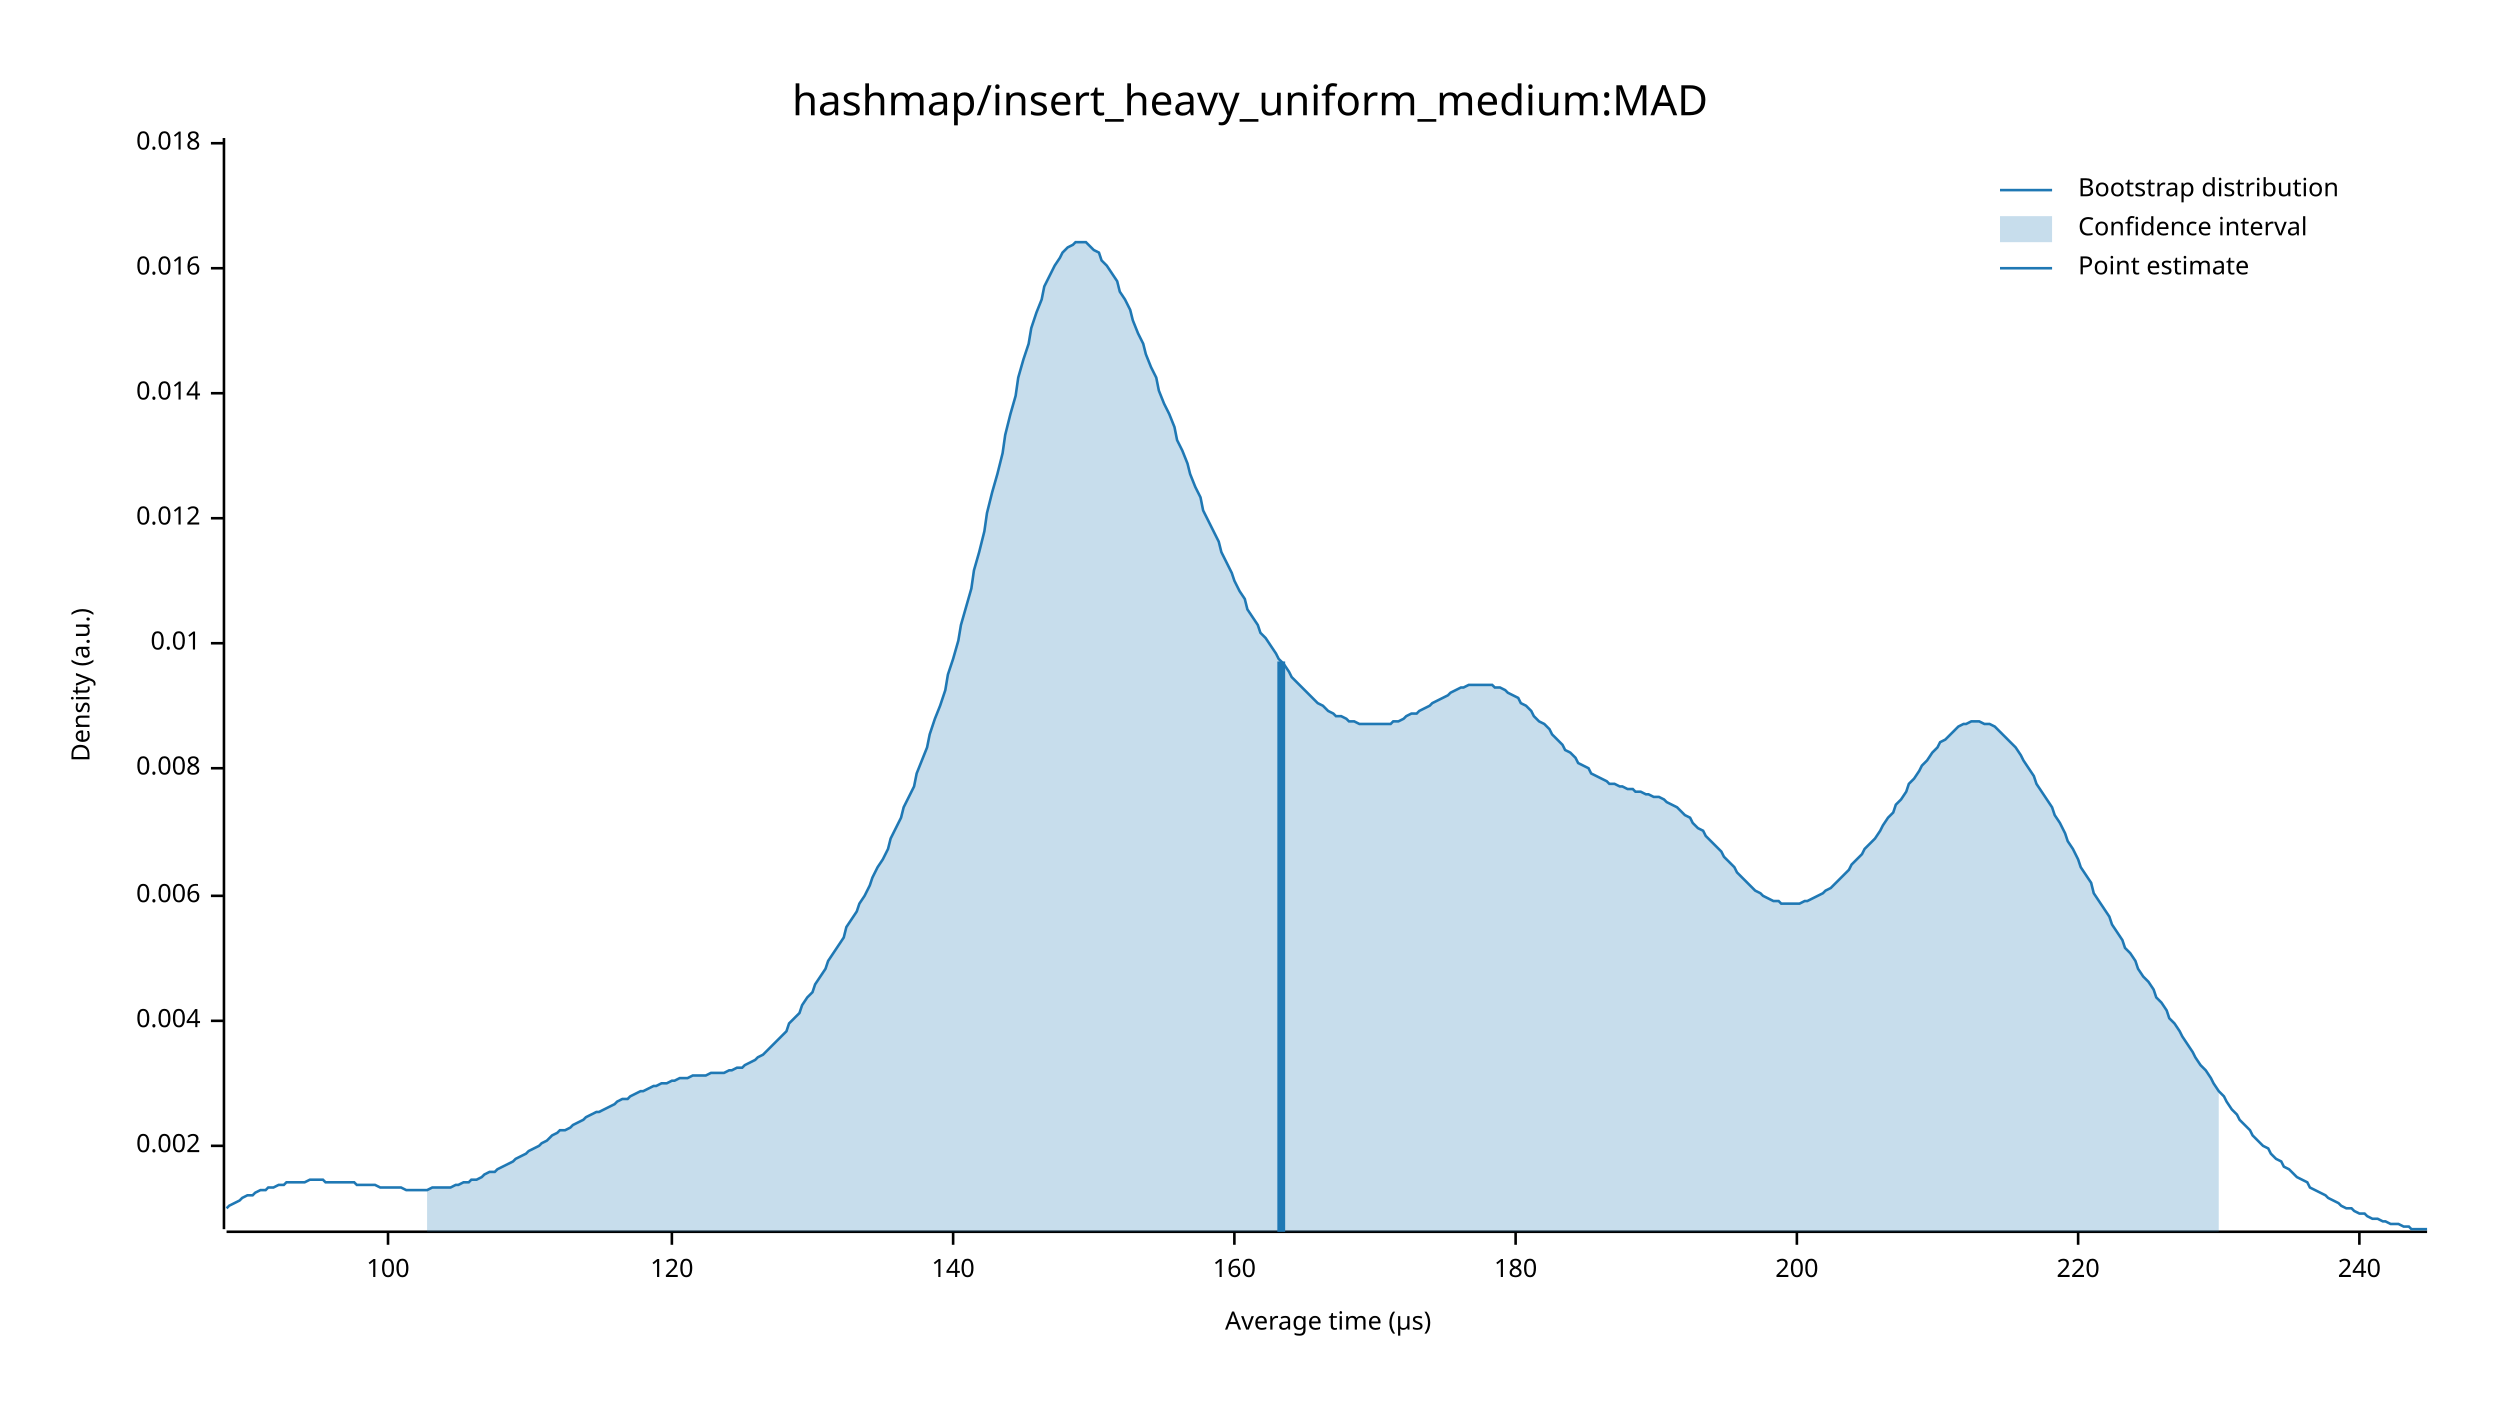
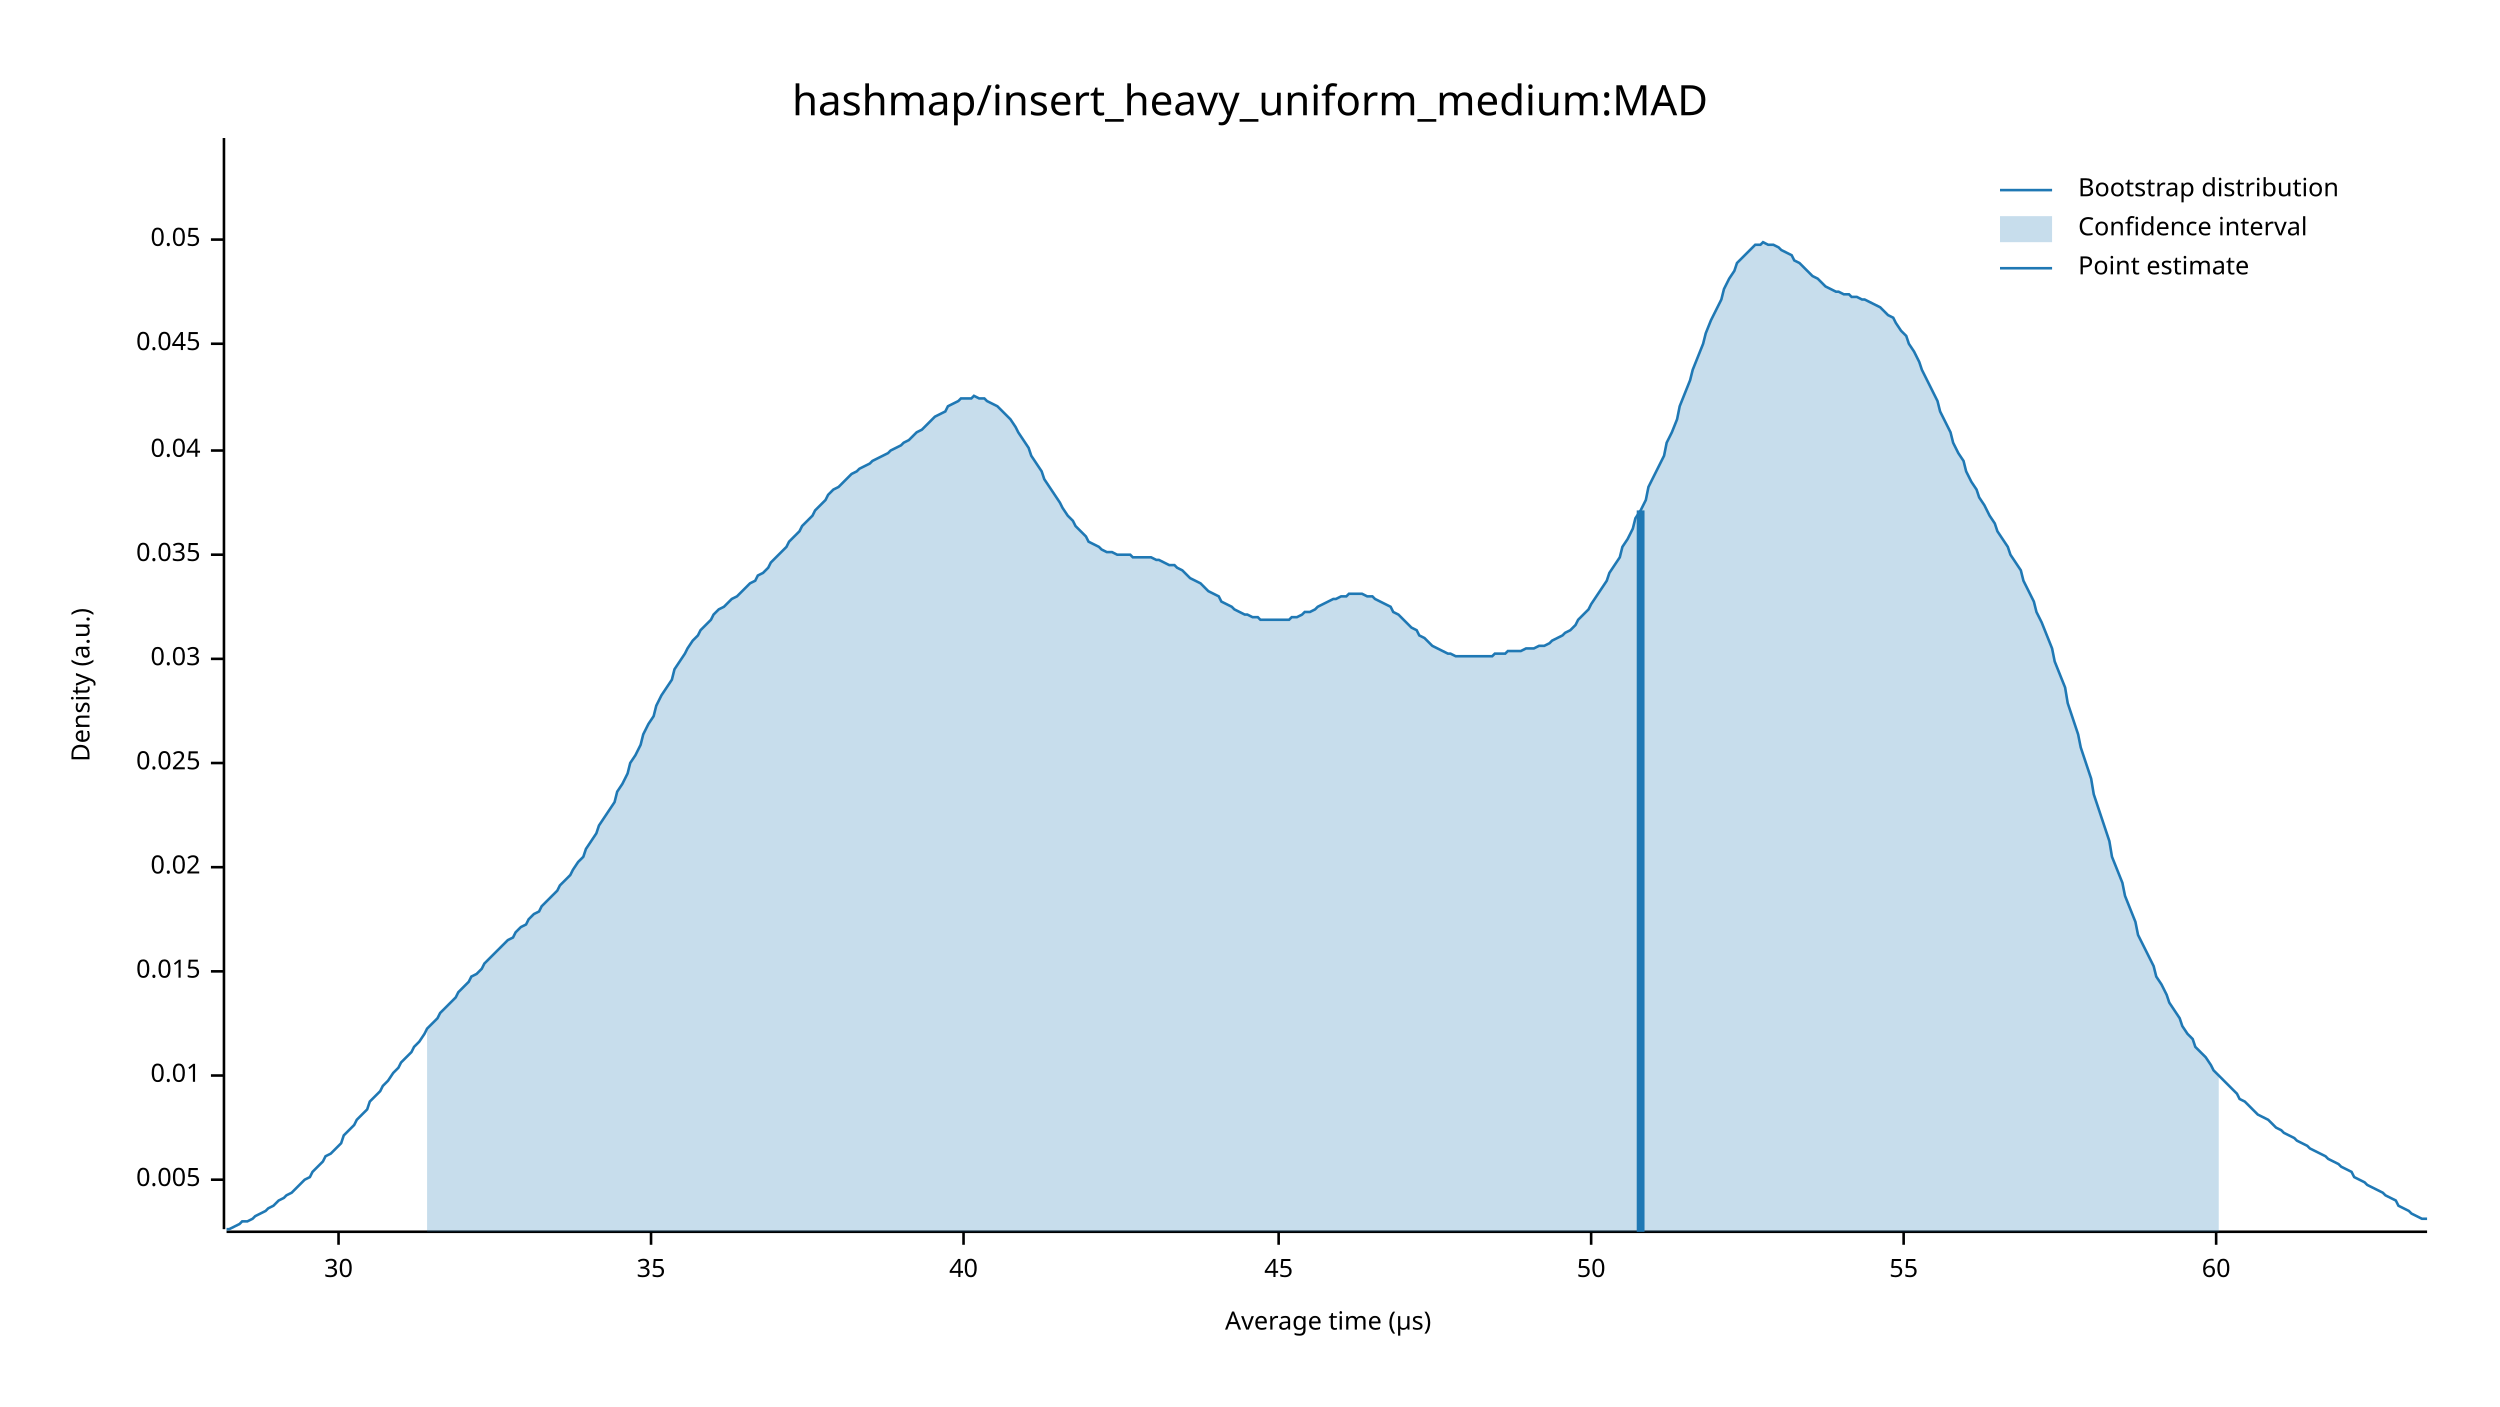
<svg xmlns="http://www.w3.org/2000/svg" width="960" height="540" viewBox="0 0 960 540">
  <text x="480" y="32" dy="0.76em" text-anchor="middle" font-family="sans-serif" font-size="16.129" opacity="1" fill="#000000">
hashmap/insert_heavy_uniform_medium:MAD
</text>
  <text x="27" y="263" dy="0.76em" text-anchor="middle" font-family="sans-serif" font-size="9.677" opacity="1" fill="#000000" transform="rotate(270, 27, 263)">
Density (a.u.)
</text>
  <text x="510" y="513" dy="-0.5ex" text-anchor="middle" font-family="sans-serif" font-size="9.677" opacity="1" fill="#000000">
Average time (µs)
</text>
  <polyline fill="none" opacity="1" stroke="#000000" stroke-width="1" points="86,53 86,472 " />
-   <text x="77" y="440" dy="0.5ex" text-anchor="end" font-family="sans-serif" font-size="9.677" opacity="1" fill="#000000">
- 0.002
+   <text x="77" y="453" dy="0.5ex" text-anchor="end" font-family="sans-serif" font-size="9.677" opacity="1" fill="#000000">
+ 0.005
</text>
-   <polyline fill="none" opacity="1" stroke="#000000" stroke-width="1" points="81,440 86,440 " />
-   <text x="77" y="392" dy="0.5ex" text-anchor="end" font-family="sans-serif" font-size="9.677" opacity="1" fill="#000000">
- 0.004
- </text>
-   <polyline fill="none" opacity="1" stroke="#000000" stroke-width="1" points="81,392 86,392 " />
-   <text x="77" y="344" dy="0.5ex" text-anchor="end" font-family="sans-serif" font-size="9.677" opacity="1" fill="#000000">
- 0.006
- </text>
-   <polyline fill="none" opacity="1" stroke="#000000" stroke-width="1" points="81,344 86,344 " />
-   <text x="77" y="295" dy="0.5ex" text-anchor="end" font-family="sans-serif" font-size="9.677" opacity="1" fill="#000000">
- 0.008
- </text>
-   <polyline fill="none" opacity="1" stroke="#000000" stroke-width="1" points="81,295 86,295 " />
-   <text x="77" y="247" dy="0.5ex" text-anchor="end" font-family="sans-serif" font-size="9.677" opacity="1" fill="#000000">
+   <polyline fill="none" opacity="1" stroke="#000000" stroke-width="1" points="81,453 86,453 " />
+   <text x="77" y="413" dy="0.5ex" text-anchor="end" font-family="sans-serif" font-size="9.677" opacity="1" fill="#000000">
0.01
</text>
-   <polyline fill="none" opacity="1" stroke="#000000" stroke-width="1" points="81,247 86,247 " />
-   <text x="77" y="199" dy="0.5ex" text-anchor="end" font-family="sans-serif" font-size="9.677" opacity="1" fill="#000000">
- 0.012
+   <polyline fill="none" opacity="1" stroke="#000000" stroke-width="1" points="81,413 86,413 " />
+   <text x="77" y="373" dy="0.5ex" text-anchor="end" font-family="sans-serif" font-size="9.677" opacity="1" fill="#000000">
+ 0.015
</text>
-   <polyline fill="none" opacity="1" stroke="#000000" stroke-width="1" points="81,199 86,199 " />
-   <text x="77" y="151" dy="0.5ex" text-anchor="end" font-family="sans-serif" font-size="9.677" opacity="1" fill="#000000">
- 0.014
+   <polyline fill="none" opacity="1" stroke="#000000" stroke-width="1" points="81,373 86,373 " />
+   <text x="77" y="333" dy="0.5ex" text-anchor="end" font-family="sans-serif" font-size="9.677" opacity="1" fill="#000000">
+ 0.02
</text>
-   <polyline fill="none" opacity="1" stroke="#000000" stroke-width="1" points="81,151 86,151 " />
-   <text x="77" y="103" dy="0.5ex" text-anchor="end" font-family="sans-serif" font-size="9.677" opacity="1" fill="#000000">
- 0.016
+   <polyline fill="none" opacity="1" stroke="#000000" stroke-width="1" points="81,333 86,333 " />
+   <text x="77" y="293" dy="0.5ex" text-anchor="end" font-family="sans-serif" font-size="9.677" opacity="1" fill="#000000">
+ 0.025
</text>
-   <polyline fill="none" opacity="1" stroke="#000000" stroke-width="1" points="81,103 86,103 " />
-   <text x="77" y="55" dy="0.5ex" text-anchor="end" font-family="sans-serif" font-size="9.677" opacity="1" fill="#000000">
- 0.018
+   <polyline fill="none" opacity="1" stroke="#000000" stroke-width="1" points="81,293 86,293 " />
+   <text x="77" y="253" dy="0.5ex" text-anchor="end" font-family="sans-serif" font-size="9.677" opacity="1" fill="#000000">
+ 0.03
</text>
-   <polyline fill="none" opacity="1" stroke="#000000" stroke-width="1" points="81,55 86,55 " />
+   <polyline fill="none" opacity="1" stroke="#000000" stroke-width="1" points="81,253 86,253 " />
+   <text x="77" y="213" dy="0.5ex" text-anchor="end" font-family="sans-serif" font-size="9.677" opacity="1" fill="#000000">
+ 0.035
+ </text>
+   <polyline fill="none" opacity="1" stroke="#000000" stroke-width="1" points="81,213 86,213 " />
+   <text x="77" y="173" dy="0.5ex" text-anchor="end" font-family="sans-serif" font-size="9.677" opacity="1" fill="#000000">
+ 0.04
+ </text>
+   <polyline fill="none" opacity="1" stroke="#000000" stroke-width="1" points="81,173 86,173 " />
+   <text x="77" y="132" dy="0.5ex" text-anchor="end" font-family="sans-serif" font-size="9.677" opacity="1" fill="#000000">
+ 0.045
+ </text>
+   <polyline fill="none" opacity="1" stroke="#000000" stroke-width="1" points="81,132 86,132 " />
+   <text x="77" y="92" dy="0.5ex" text-anchor="end" font-family="sans-serif" font-size="9.677" opacity="1" fill="#000000">
+ 0.05
+ </text>
+   <polyline fill="none" opacity="1" stroke="#000000" stroke-width="1" points="81,92 86,92 " />
  <polyline fill="none" opacity="1" stroke="#000000" stroke-width="1" points="87,473 932,473 " />
-   <text x="149" y="483" dy="0.76em" text-anchor="middle" font-family="sans-serif" font-size="9.677" opacity="1" fill="#000000">
- 100
+   <text x="130" y="483" dy="0.76em" text-anchor="middle" font-family="sans-serif" font-size="9.677" opacity="1" fill="#000000">
+ 30
</text>
-   <polyline fill="none" opacity="1" stroke="#000000" stroke-width="1" points="149,473 149,478 " />
-   <text x="258" y="483" dy="0.76em" text-anchor="middle" font-family="sans-serif" font-size="9.677" opacity="1" fill="#000000">
- 120
+   <polyline fill="none" opacity="1" stroke="#000000" stroke-width="1" points="130,473 130,478 " />
+   <text x="250" y="483" dy="0.76em" text-anchor="middle" font-family="sans-serif" font-size="9.677" opacity="1" fill="#000000">
+ 35
</text>
-   <polyline fill="none" opacity="1" stroke="#000000" stroke-width="1" points="258,473 258,478 " />
-   <text x="366" y="483" dy="0.76em" text-anchor="middle" font-family="sans-serif" font-size="9.677" opacity="1" fill="#000000">
- 140
+   <polyline fill="none" opacity="1" stroke="#000000" stroke-width="1" points="250,473 250,478 " />
+   <text x="370" y="483" dy="0.76em" text-anchor="middle" font-family="sans-serif" font-size="9.677" opacity="1" fill="#000000">
+ 40
</text>
-   <polyline fill="none" opacity="1" stroke="#000000" stroke-width="1" points="366,473 366,478 " />
-   <text x="474" y="483" dy="0.76em" text-anchor="middle" font-family="sans-serif" font-size="9.677" opacity="1" fill="#000000">
- 160
+   <polyline fill="none" opacity="1" stroke="#000000" stroke-width="1" points="370,473 370,478 " />
+   <text x="491" y="483" dy="0.76em" text-anchor="middle" font-family="sans-serif" font-size="9.677" opacity="1" fill="#000000">
+ 45
</text>
-   <polyline fill="none" opacity="1" stroke="#000000" stroke-width="1" points="474,473 474,478 " />
-   <text x="582" y="483" dy="0.76em" text-anchor="middle" font-family="sans-serif" font-size="9.677" opacity="1" fill="#000000">
- 180
+   <polyline fill="none" opacity="1" stroke="#000000" stroke-width="1" points="491,473 491,478 " />
+   <text x="611" y="483" dy="0.76em" text-anchor="middle" font-family="sans-serif" font-size="9.677" opacity="1" fill="#000000">
+ 50
</text>
-   <polyline fill="none" opacity="1" stroke="#000000" stroke-width="1" points="582,473 582,478 " />
-   <text x="690" y="483" dy="0.76em" text-anchor="middle" font-family="sans-serif" font-size="9.677" opacity="1" fill="#000000">
- 200
+   <polyline fill="none" opacity="1" stroke="#000000" stroke-width="1" points="611,473 611,478 " />
+   <text x="731" y="483" dy="0.76em" text-anchor="middle" font-family="sans-serif" font-size="9.677" opacity="1" fill="#000000">
+ 55
</text>
-   <polyline fill="none" opacity="1" stroke="#000000" stroke-width="1" points="690,473 690,478 " />
-   <text x="798" y="483" dy="0.76em" text-anchor="middle" font-family="sans-serif" font-size="9.677" opacity="1" fill="#000000">
- 220
+   <polyline fill="none" opacity="1" stroke="#000000" stroke-width="1" points="731,473 731,478 " />
+   <text x="851" y="483" dy="0.76em" text-anchor="middle" font-family="sans-serif" font-size="9.677" opacity="1" fill="#000000">
+ 60
</text>
-   <polyline fill="none" opacity="1" stroke="#000000" stroke-width="1" points="798,473 798,478 " />
-   <text x="906" y="483" dy="0.76em" text-anchor="middle" font-family="sans-serif" font-size="9.677" opacity="1" fill="#000000">
- 240
- </text>
-   <polyline fill="none" opacity="1" stroke="#000000" stroke-width="1" points="906,473 906,478 " />
-   <polyline fill="none" opacity="1" stroke="#1F78B4" stroke-width="1" points="87,464 88,463 90,462 92,461 93,460 95,459 97,459 98,458 100,457 102,457 103,456 105,456 107,455 109,455 110,454 112,454 114,454 115,454 117,454 119,453 120,453 122,453 124,453 125,454 127,454 129,454 131,454 132,454 134,454 136,454 137,455 139,455 141,455 142,455 144,455 146,456 147,456 149,456 151,456 153,456 154,456 156,457 158,457 159,457 161,457 163,457 164,457 166,456 168,456 169,456 171,456 173,456 175,455 176,455 178,454 180,454 181,453 183,453 185,452 186,451 188,450 190,450 191,449 193,448 195,447 197,446 198,445 200,444 202,443 203,442 205,441 207,440 208,439 210,438 212,436 214,435 215,434 217,434 219,433 220,432 222,431 224,430 225,429 227,428 229,427 230,427 232,426 234,425 236,424 237,423 239,422 241,422 242,421 244,420 246,419 247,419 249,418 251,417 252,417 254,416 256,416 258,415 259,415 261,414 263,414 264,414 266,413 268,413 269,413 271,413 273,412 274,412 276,412 278,412 280,411 281,411 283,410 285,410 286,409 288,408 290,407 291,406 293,405 295,403 296,402 298,400 300,398 302,396 303,393 305,391 307,389 308,386 310,383 312,381 313,378 315,375 317,372 318,369 320,366 322,363 324,360 325,356 327,353 329,350 330,347 332,344 334,340 335,337 337,333 339,330 341,326 342,322 344,318 346,314 347,310 349,306 351,302 352,297 354,292 356,287 357,282 359,276 361,271 363,265 364,259 366,253 368,246 369,240 371,233 373,226 374,219 376,212 378,204 379,197 381,189 383,182 385,174 386,167 388,159 390,152 391,145 393,138 395,132 396,126 398,120 400,115 401,110 403,106 405,102 407,99 408,97 410,95 412,94 413,93 415,93 417,93 418,94 420,96 422,97 423,100 425,102 427,105 429,108 430,112 432,115 434,119 435,123 437,128 439,132 440,136 442,141 444,145 445,150 447,155 449,159 451,164 452,169 454,173 456,178 457,182 459,187 461,191 462,196 464,200 466,204 468,208 469,212 471,216 473,220 474,223 476,227 478,230 479,234 481,237 483,240 484,243 486,245 488,248 490,251 491,253 493,255 495,258 496,260 498,262 500,264 501,265 503,267 505,269 506,270 508,271 510,273 512,274 513,275 515,275 517,276 518,277 520,277 522,278 523,278 525,278 527,278 528,278 530,278 532,278 534,278 535,277 537,277 539,276 540,275 542,274 544,274 545,273 547,272 549,271 550,270 552,269 554,268 556,267 557,266 559,265 561,264 562,264 564,263 566,263 567,263 569,263 571,263 573,263 574,264 576,264 578,265 579,266 581,267 583,268 584,270 586,271 588,273 589,275 591,277 593,278 595,280 596,282 598,284 600,286 601,288 603,289 605,291 606,293 608,294 610,295 611,297 613,298 615,299 617,300 618,301 620,301 622,302 623,302 625,303 627,303 628,304 630,304 632,305 633,305 635,306 637,306 639,307 640,308 642,309 644,310 645,311 647,313 649,314 650,316 652,318 654,319 655,321 657,323 659,325 661,327 662,329 664,331 666,333 667,335 669,337 671,339 672,340 674,342 676,343 677,344 679,345 681,346 683,346 684,347 686,347 688,347 689,347 691,347 693,346 694,346 696,345 698,344 700,343 701,342 703,341 705,339 706,338 708,336 710,334 711,332 713,330 715,328 716,326 718,324 720,322 722,319 723,317 725,314 727,312 728,309 730,307 732,304 733,301 735,299 737,296 738,294 740,292 742,289 744,287 745,285 747,284 749,282 750,281 752,279 754,278 755,278 757,277 759,277 760,277 762,278 764,278 766,279 767,280 769,282 771,284 772,285 774,287 776,290 777,292 779,295 781,298 782,301 784,304 786,307 788,310 789,313 791,316 793,320 794,323 796,326 798,330 799,333 801,336 803,339 804,343 806,346 808,349 810,352 811,355 813,358 815,361 816,364 818,366 820,369 821,372 823,375 825,377 827,380 828,383 830,385 832,388 833,391 835,393 837,396 838,398 840,401 842,404 843,406 845,409 847,411 849,414 850,416 852,419 854,421 855,423 857,426 859,428 860,430 862,432 864,434 865,436 867,438 869,440 871,441 872,443 874,445 876,446 877,448 879,449 881,451 882,452 884,453 886,454 887,456 889,457 891,458 893,459 894,460 896,461 898,462 899,463 901,464 903,464 904,465 906,466 908,466 909,467 911,468 913,468 915,469 916,469 918,470 920,470 921,470 923,471 925,471 926,472 928,472 930,472 932,472 " />
-   <polygon opacity="0.25" fill="#1F78B4" points="164,457 166,456 168,456 169,456 171,456 173,456 175,455 176,455 178,454 180,454 181,453 183,453 185,452 186,451 188,450 190,450 191,449 193,448 195,447 197,446 198,445 200,444 202,443 203,442 205,441 207,440 208,439 210,438 212,436 214,435 215,434 217,434 219,433 220,432 222,431 224,430 225,429 227,428 229,427 230,427 232,426 234,425 236,424 237,423 239,422 241,422 242,421 244,420 246,419 247,419 249,418 251,417 252,417 254,416 256,416 258,415 259,415 261,414 263,414 264,414 266,413 268,413 269,413 271,413 273,412 274,412 276,412 278,412 280,411 281,411 283,410 285,410 286,409 288,408 290,407 291,406 293,405 295,403 296,402 298,400 300,398 302,396 303,393 305,391 307,389 308,386 310,383 312,381 313,378 315,375 317,372 318,369 320,366 322,363 324,360 325,356 327,353 329,350 330,347 332,344 334,340 335,337 337,333 339,330 341,326 342,322 344,318 346,314 347,310 349,306 351,302 352,297 354,292 356,287 357,282 359,276 361,271 363,265 364,259 366,253 368,246 369,240 371,233 373,226 374,219 376,212 378,204 379,197 381,189 383,182 385,174 386,167 388,159 390,152 391,145 393,138 395,132 396,126 398,120 400,115 401,110 403,106 405,102 407,99 408,97 410,95 412,94 413,93 415,93 417,93 418,94 420,96 422,97 423,100 425,102 427,105 429,108 430,112 432,115 434,119 435,123 437,128 439,132 440,136 442,141 444,145 445,150 447,155 449,159 451,164 452,169 454,173 456,178 457,182 459,187 461,191 462,196 464,200 466,204 468,208 469,212 471,216 473,220 474,223 476,227 478,230 479,234 481,237 483,240 484,243 486,245 488,248 490,251 491,253 493,255 495,258 496,260 498,262 500,264 501,265 503,267 505,269 506,270 508,271 510,273 512,274 513,275 515,275 517,276 518,277 520,277 522,278 523,278 525,278 527,278 528,278 530,278 532,278 534,278 535,277 537,277 539,276 540,275 542,274 544,274 545,273 547,272 549,271 550,270 552,269 554,268 556,267 557,266 559,265 561,264 562,264 564,263 566,263 567,263 569,263 571,263 573,263 574,264 576,264 578,265 579,266 581,267 583,268 584,270 586,271 588,273 589,275 591,277 593,278 595,280 596,282 598,284 600,286 601,288 603,289 605,291 606,293 608,294 610,295 611,297 613,298 615,299 617,300 618,301 620,301 622,302 623,302 625,303 627,303 628,304 630,304 632,305 633,305 635,306 637,306 639,307 640,308 642,309 644,310 645,311 647,313 649,314 650,316 652,318 654,319 655,321 657,323 659,325 661,327 662,329 664,331 666,333 667,335 669,337 671,339 672,340 674,342 676,343 677,344 679,345 681,346 683,346 684,347 686,347 688,347 689,347 691,347 693,346 694,346 696,345 698,344 700,343 701,342 703,341 705,339 706,338 708,336 710,334 711,332 713,330 715,328 716,326 718,324 720,322 722,319 723,317 725,314 727,312 728,309 730,307 732,304 733,301 735,299 737,296 738,294 740,292 742,289 744,287 745,285 747,284 749,282 750,281 752,279 754,278 755,278 757,277 759,277 760,277 762,278 764,278 766,279 767,280 769,282 771,284 772,285 774,287 776,290 777,292 779,295 781,298 782,301 784,304 786,307 788,310 789,313 791,316 793,320 794,323 796,326 798,330 799,333 801,336 803,339 804,343 806,346 808,349 810,352 811,355 813,358 815,361 816,364 818,366 820,369 821,372 823,375 825,377 827,380 828,383 830,385 832,388 833,391 835,393 837,396 838,398 840,401 842,404 843,406 845,409 847,411 849,414 850,416 852,419 852,473 164,473 " />
-   <polyline fill="none" opacity="1" stroke="#1F78B4" stroke-width="3" points="492,473 492,254 " />
+   <polyline fill="none" opacity="1" stroke="#000000" stroke-width="1" points="851,473 851,478 " />
+   <polyline fill="none" opacity="1" stroke="#1F78B4" stroke-width="1" points="87,472 88,472 90,471 92,470 93,469 95,469 97,468 98,467 100,466 102,465 103,464 105,463 107,461 109,460 110,459 112,458 114,456 115,455 117,453 119,452 120,450 122,448 124,446 125,444 127,443 129,441 131,439 132,436 134,434 136,432 137,430 139,428 141,426 142,423 144,421 146,419 147,417 149,415 151,412 153,410 154,408 156,406 158,404 159,402 161,400 163,397 164,395 166,393 168,391 169,389 171,387 173,385 175,383 176,381 178,379 180,377 181,375 183,374 185,372 186,370 188,368 190,366 191,365 193,363 195,361 197,360 198,358 200,356 202,355 203,353 205,351 207,350 208,348 210,346 212,344 214,342 215,340 217,338 219,336 220,334 222,331 224,329 225,326 227,323 229,320 230,317 232,314 234,311 236,308 237,304 239,301 241,297 242,293 244,290 246,286 247,282 249,278 251,275 252,271 254,267 256,264 258,261 259,257 261,254 263,251 264,249 266,246 268,244 269,242 271,240 273,238 274,236 276,234 278,233 280,231 281,230 283,229 285,227 286,226 288,224 290,223 291,221 293,220 295,218 296,216 298,214 300,212 302,210 303,208 305,206 307,204 308,202 310,200 312,198 313,196 315,194 317,192 318,190 320,188 322,187 324,185 325,184 327,182 329,181 330,180 332,179 334,178 335,177 337,176 339,175 341,174 342,173 344,172 346,171 347,170 349,169 351,167 352,166 354,165 356,163 357,162 359,160 361,159 363,158 364,156 366,155 368,154 369,153 371,153 373,153 374,152 376,153 378,153 379,154 381,155 383,156 385,158 386,159 388,161 390,164 391,166 393,169 395,172 396,175 398,178 400,181 401,184 403,187 405,190 407,193 408,195 410,198 412,200 413,202 415,204 417,206 418,208 420,209 422,210 423,211 425,212 427,212 429,213 430,213 432,213 434,213 435,214 437,214 439,214 440,214 442,214 444,215 445,215 447,216 449,217 451,217 452,218 454,219 456,221 457,222 459,223 461,224 462,225 464,227 466,228 468,229 469,231 471,232 473,233 474,234 476,235 478,236 479,236 481,237 483,237 484,238 486,238 488,238 490,238 491,238 493,238 495,238 496,237 498,237 500,236 501,235 503,235 505,234 506,233 508,232 510,231 512,230 513,230 515,229 517,229 518,228 520,228 522,228 523,228 525,229 527,229 528,230 530,231 532,232 534,233 535,235 537,236 539,238 540,239 542,241 544,242 545,244 547,245 549,247 550,248 552,249 554,250 556,251 557,251 559,252 561,252 562,252 564,252 566,252 567,252 569,252 571,252 573,252 574,251 576,251 578,251 579,250 581,250 583,250 584,250 586,249 588,249 589,249 591,248 593,248 595,247 596,246 598,245 600,244 601,243 603,242 605,240 606,238 608,236 610,234 611,232 613,229 615,226 617,223 618,220 620,217 622,214 623,210 625,207 627,203 628,199 630,196 632,192 633,187 635,183 637,179 639,175 640,170 642,166 644,161 645,156 647,151 649,146 650,142 652,137 654,132 655,128 657,123 659,119 661,115 662,111 664,107 666,104 667,101 669,99 671,97 672,96 674,94 676,94 677,93 679,94 681,94 683,95 684,96 686,97 688,98 689,100 691,101 693,103 694,104 696,106 698,107 700,109 701,110 703,111 705,112 706,112 708,113 710,113 711,114 713,114 715,115 716,115 718,116 720,117 722,118 723,119 725,121 727,122 728,124 730,127 732,129 733,132 735,135 737,139 738,142 740,146 742,150 744,154 745,158 747,162 749,166 750,170 752,174 754,177 755,181 757,185 759,188 760,191 762,194 764,198 766,201 767,204 769,207 771,210 772,213 774,216 776,219 777,223 779,227 781,231 782,235 784,239 786,244 788,249 789,254 791,259 793,264 794,270 796,276 798,282 799,287 801,293 803,299 804,305 806,311 808,317 810,323 811,329 813,334 815,339 816,344 818,349 820,354 821,359 823,363 825,367 827,371 828,375 830,378 832,382 833,385 835,388 837,391 838,394 840,397 842,399 843,402 845,404 847,406 849,409 850,411 852,413 854,415 855,416 857,418 859,420 860,422 862,423 864,425 865,426 867,428 869,429 871,430 872,431 874,433 876,434 877,435 879,436 881,437 882,438 884,439 886,440 887,441 889,442 891,443 893,444 894,445 896,446 898,447 899,448 901,449 903,450 904,452 906,453 908,454 909,455 911,456 913,457 915,458 916,459 918,460 920,461 921,463 923,464 925,465 926,466 928,467 930,468 932,468 " />
+   <polygon opacity="0.25" fill="#1F78B4" points="164,395 166,393 168,391 169,389 171,387 173,385 175,383 176,381 178,379 180,377 181,375 183,374 185,372 186,370 188,368 190,366 191,365 193,363 195,361 197,360 198,358 200,356 202,355 203,353 205,351 207,350 208,348 210,346 212,344 214,342 215,340 217,338 219,336 220,334 222,331 224,329 225,326 227,323 229,320 230,317 232,314 234,311 236,308 237,304 239,301 241,297 242,293 244,290 246,286 247,282 249,278 251,275 252,271 254,267 256,264 258,261 259,257 261,254 263,251 264,249 266,246 268,244 269,242 271,240 273,238 274,236 276,234 278,233 280,231 281,230 283,229 285,227 286,226 288,224 290,223 291,221 293,220 295,218 296,216 298,214 300,212 302,210 303,208 305,206 307,204 308,202 310,200 312,198 313,196 315,194 317,192 318,190 320,188 322,187 324,185 325,184 327,182 329,181 330,180 332,179 334,178 335,177 337,176 339,175 341,174 342,173 344,172 346,171 347,170 349,169 351,167 352,166 354,165 356,163 357,162 359,160 361,159 363,158 364,156 366,155 368,154 369,153 371,153 373,153 374,152 376,153 378,153 379,154 381,155 383,156 385,158 386,159 388,161 390,164 391,166 393,169 395,172 396,175 398,178 400,181 401,184 403,187 405,190 407,193 408,195 410,198 412,200 413,202 415,204 417,206 418,208 420,209 422,210 423,211 425,212 427,212 429,213 430,213 432,213 434,213 435,214 437,214 439,214 440,214 442,214 444,215 445,215 447,216 449,217 451,217 452,218 454,219 456,221 457,222 459,223 461,224 462,225 464,227 466,228 468,229 469,231 471,232 473,233 474,234 476,235 478,236 479,236 481,237 483,237 484,238 486,238 488,238 490,238 491,238 493,238 495,238 496,237 498,237 500,236 501,235 503,235 505,234 506,233 508,232 510,231 512,230 513,230 515,229 517,229 518,228 520,228 522,228 523,228 525,229 527,229 528,230 530,231 532,232 534,233 535,235 537,236 539,238 540,239 542,241 544,242 545,244 547,245 549,247 550,248 552,249 554,250 556,251 557,251 559,252 561,252 562,252 564,252 566,252 567,252 569,252 571,252 573,252 574,251 576,251 578,251 579,250 581,250 583,250 584,250 586,249 588,249 589,249 591,248 593,248 595,247 596,246 598,245 600,244 601,243 603,242 605,240 606,238 608,236 610,234 611,232 613,229 615,226 617,223 618,220 620,217 622,214 623,210 625,207 627,203 628,199 630,196 632,192 633,187 635,183 637,179 639,175 640,170 642,166 644,161 645,156 647,151 649,146 650,142 652,137 654,132 655,128 657,123 659,119 661,115 662,111 664,107 666,104 667,101 669,99 671,97 672,96 674,94 676,94 677,93 679,94 681,94 683,95 684,96 686,97 688,98 689,100 691,101 693,103 694,104 696,106 698,107 700,109 701,110 703,111 705,112 706,112 708,113 710,113 711,114 713,114 715,115 716,115 718,116 720,117 722,118 723,119 725,121 727,122 728,124 730,127 732,129 733,132 735,135 737,139 738,142 740,146 742,150 744,154 745,158 747,162 749,166 750,170 752,174 754,177 755,181 757,185 759,188 760,191 762,194 764,198 766,201 767,204 769,207 771,210 772,213 774,216 776,219 777,223 779,227 781,231 782,235 784,239 786,244 788,249 789,254 791,259 793,264 794,270 796,276 798,282 799,287 801,293 803,299 804,305 806,311 808,317 810,323 811,329 813,334 815,339 816,344 818,349 820,354 821,359 823,363 825,367 827,371 828,375 830,378 832,382 833,385 835,388 837,391 838,394 840,397 842,399 843,402 845,404 847,406 849,409 850,411 852,413 852,473 164,473 " />
+   <polyline fill="none" opacity="1" stroke="#1F78B4" stroke-width="3" points="630,473 630,196 " />
  <text x="798" y="68" dy="0.76em" text-anchor="start" font-family="sans-serif" font-size="9.677" opacity="1" fill="#000000">
Bootstrap distribution
</text>
  <text x="798" y="83" dy="0.76em" text-anchor="start" font-family="sans-serif" font-size="9.677" opacity="1" fill="#000000">
Confidence interval
</text>
  <text x="798" y="98" dy="0.76em" text-anchor="start" font-family="sans-serif" font-size="9.677" opacity="1" fill="#000000">
Point estimate
</text>
  <polyline fill="none" opacity="1" stroke="#1F78B4" stroke-width="1" points="768,73 788,73 " />
  <rect x="768" y="83" width="20" height="10" opacity="0.25" fill="#1F78B4" stroke="none" />
  <polyline fill="none" opacity="1" stroke="#1F78B4" stroke-width="1" points="768,103 788,103 " />
</svg>
